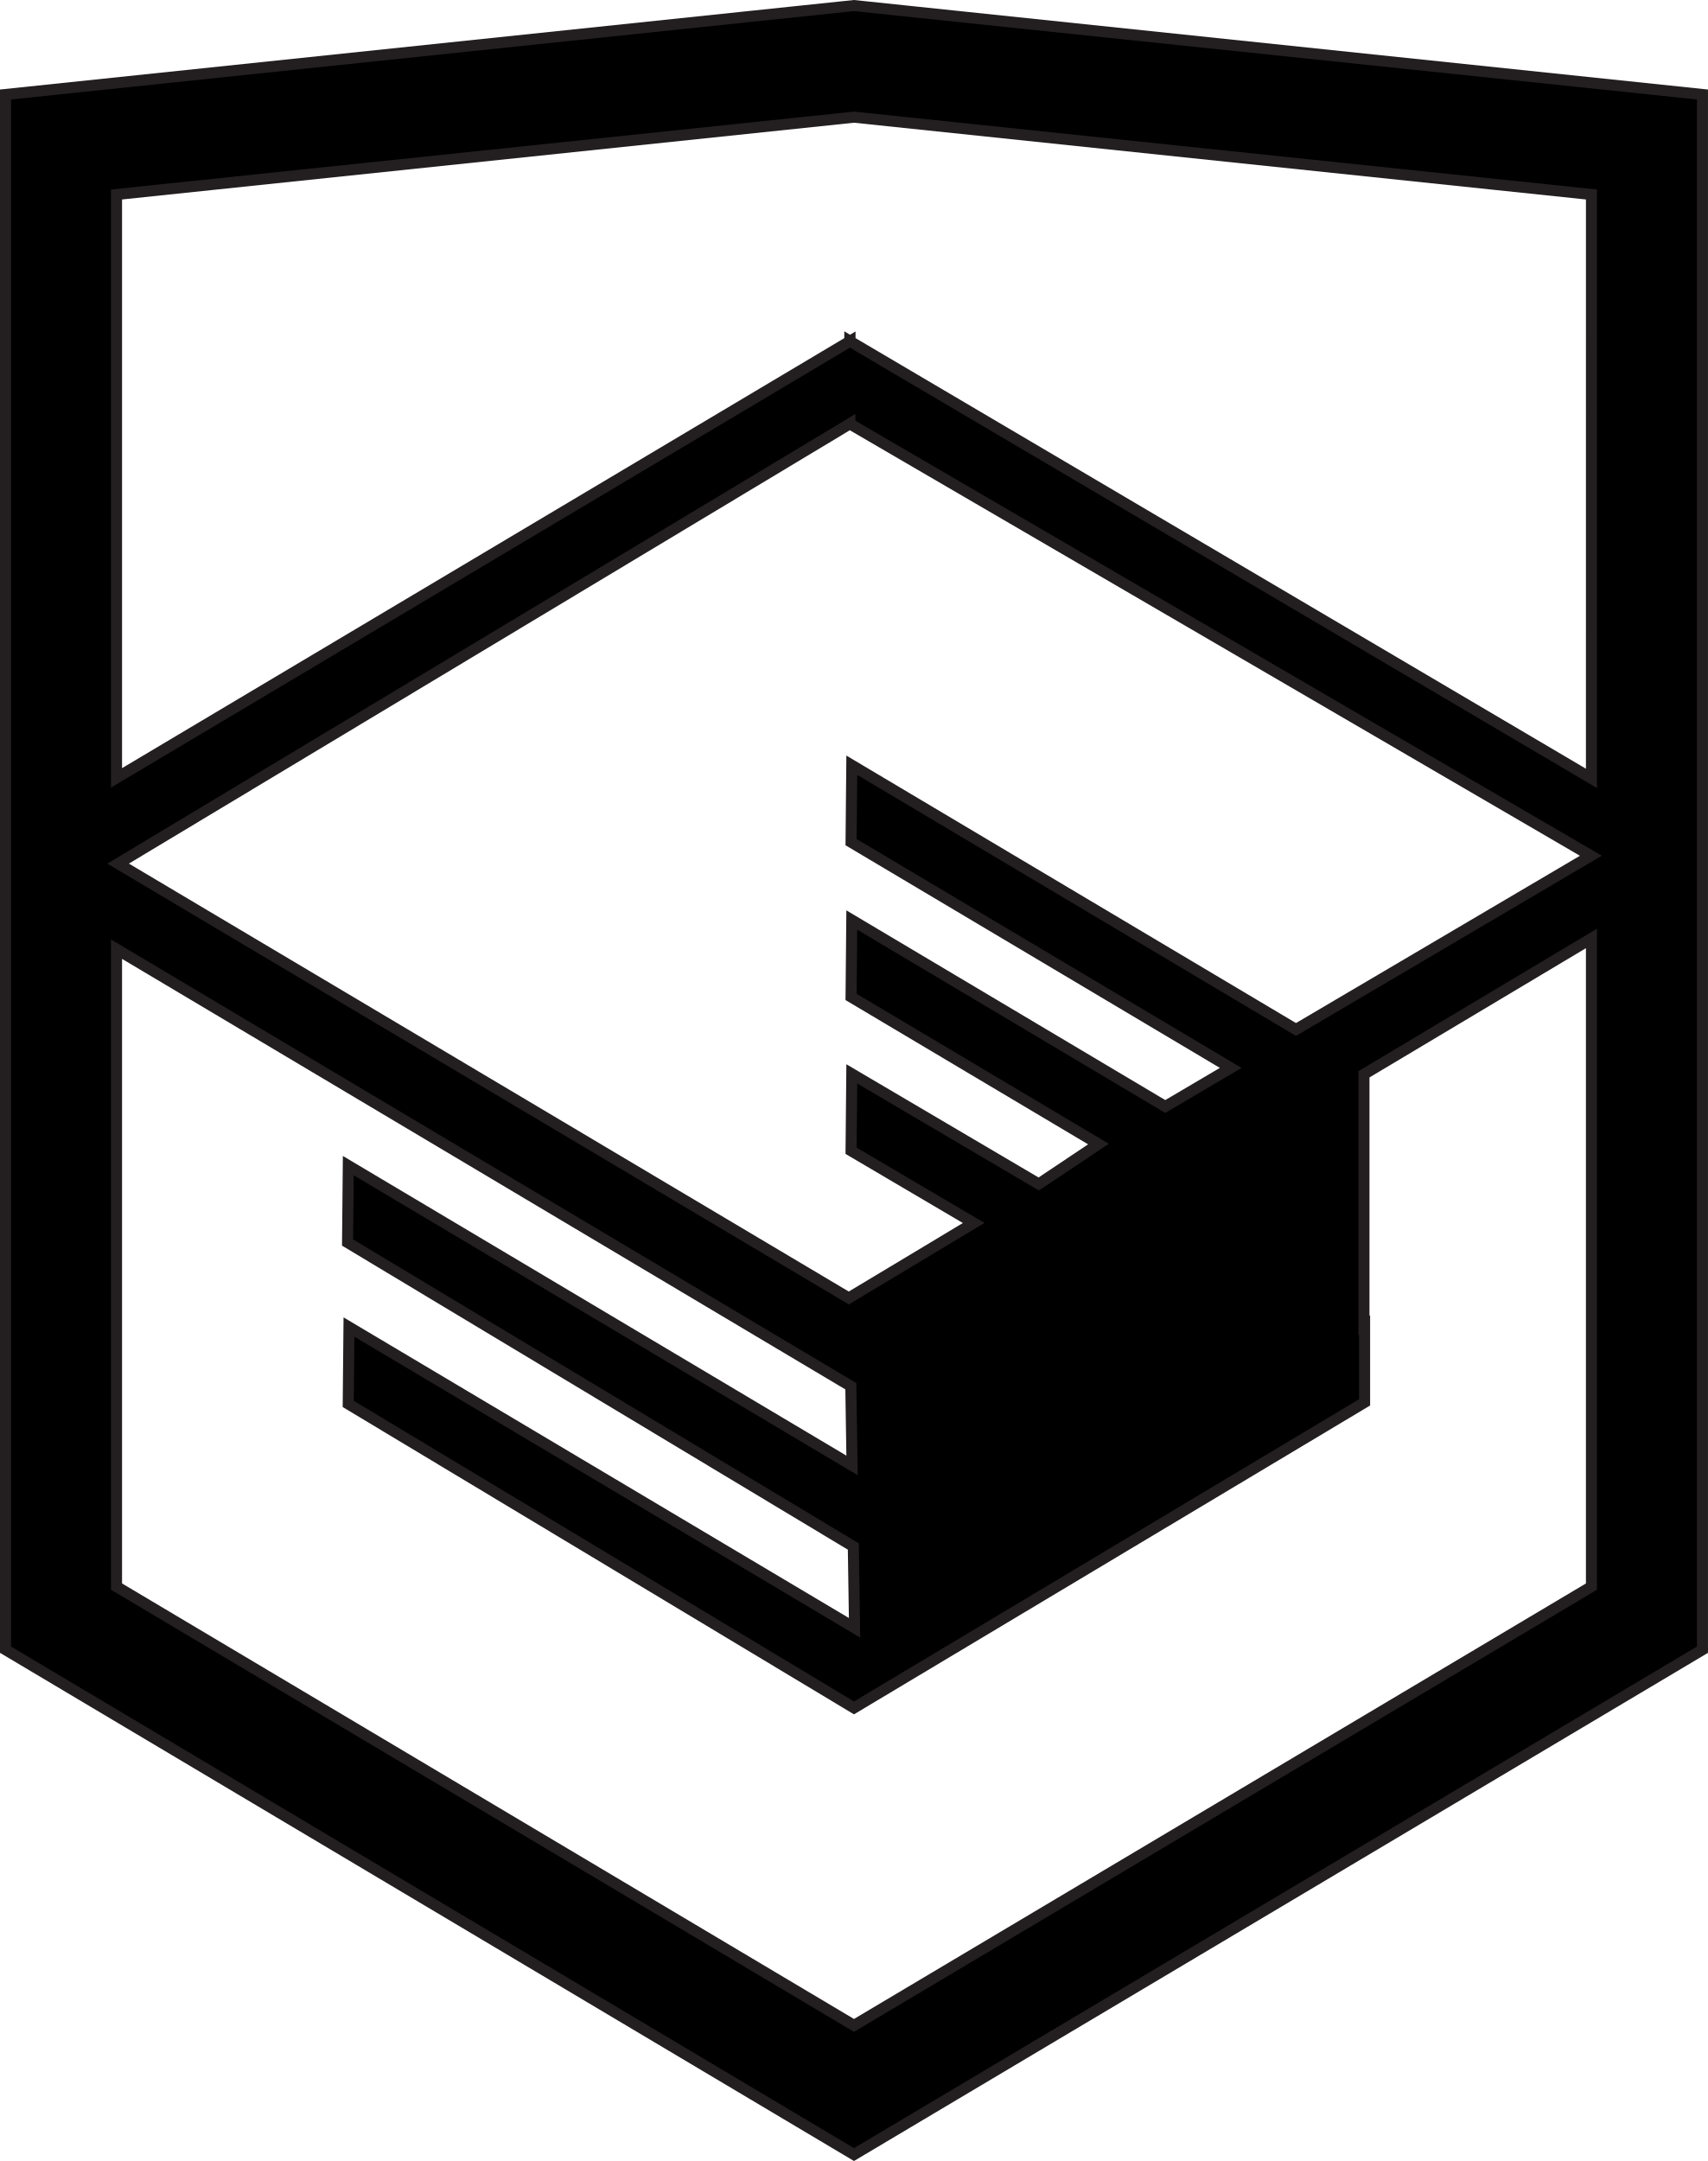
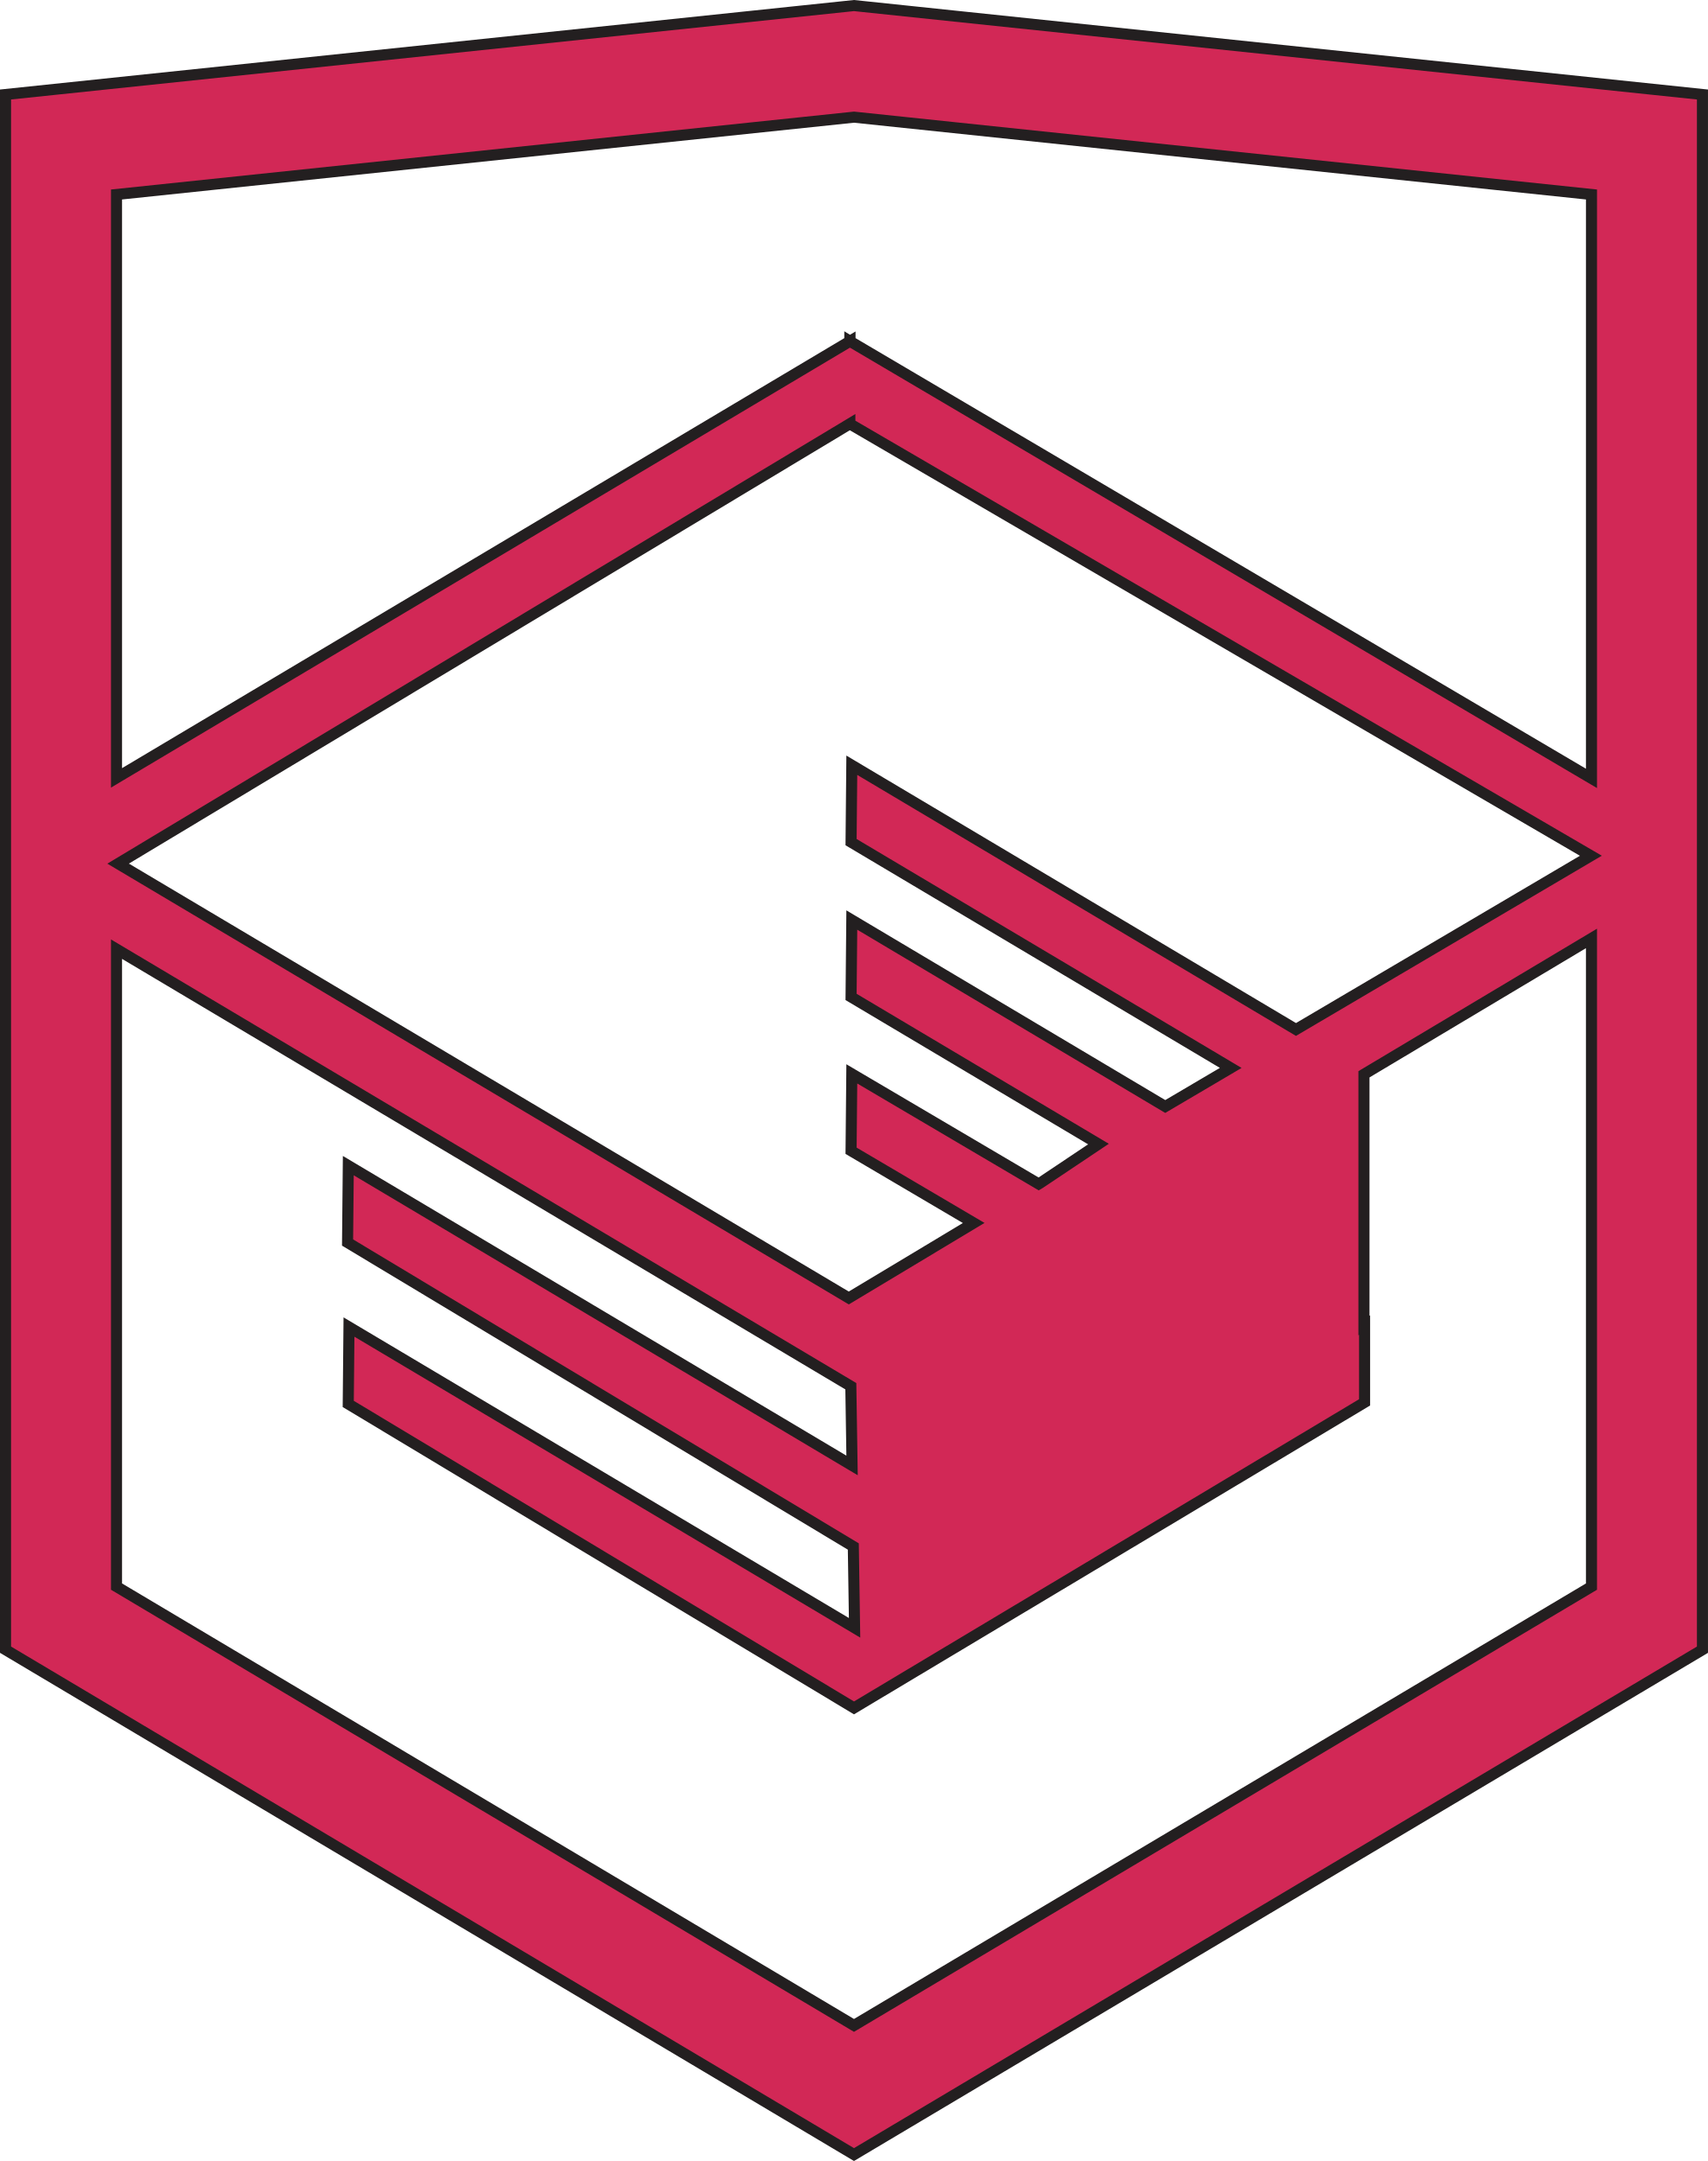
<svg xmlns="http://www.w3.org/2000/svg" height="260.433" width="205.845">
  <defs>
    <clipPath id="a" clipPathUnits="userSpaceOnUse">
      <path d="M0 195.325h154.384V0H0z" />
    </clipPath>
  </defs>
-   <path d="M191.803 93.807l-89.36-52.677v-.014l-.01.007-.012-.007v.014L14.043 93.746V23.438l88.881-9.319 88.879 9.319zm-.072 9.323l-24.315 14.325-11.225 6.613-53.532-31.845-.088 9.268 45.756 27.21-.406.24-.985.58-6.501 3.829-37.776-22.472-.088 9.268 29.816 17.73-7.035 4.706-.17.102-22.523-13.268-.088 9.267 14.778 8.704-15.054 9.039-88.059-52.346 88.185-53.006v.01zm.072 88.078l-88.88 52.884-88.88-52.884v-76.82l88.498 52.674.148 9.546-60.712-36.133-.089 9.268 60.953 36.633.151 9.8-60.933-36.248-.088 9.267 60.952 36.633 61.536-36.82v-9.31l-.076.045V129.47l27.42-16.375zM103.996.782L102.92.67.667 11.39v187.424l102.256 60.844 102.256-60.844V11.39z" />
+   <path d="M191.803 93.807l-89.36-52.677v-.014l-.01.007-.012-.007v.014L14.043 93.746V23.438l88.881-9.319 88.879 9.319zm-.072 9.323l-24.315 14.325-11.225 6.613-53.532-31.845-.088 9.268 45.756 27.21-.406.24-.985.58-6.501 3.829-37.776-22.472-.088 9.268 29.816 17.73-7.035 4.706-.17.102-22.523-13.268-.088 9.267 14.778 8.704-15.054 9.039-88.059-52.346 88.185-53.006v.01zm.072 88.078l-88.88 52.884-88.88-52.884v-76.82l88.498 52.674.148 9.546-60.712-36.133-.089 9.268 60.953 36.633.151 9.8-60.933-36.248-.088 9.267 60.952 36.633 61.536-36.82v-9.31l-.076.045V129.47l27.42-16.375zM103.996.782L102.92.67.667 11.39v187.424l102.256 60.844 102.256-60.844V11.39z" fill="#d22856" />
  <g clip-path="url(#a)" transform="matrix(1.33333 0 0 -1.33333 0 260.433)">
    <path d="M143.852 124.97l-67.02 39.508v.01l-.008-.005-.008.005v-.01l-66.284-39.462v52.73l66.661 6.99 66.66-6.99zm-.054-6.992l-18.236-10.744-8.419-4.96-40.149 23.884-.066-6.951L111.245 98.8l-.304-.18-.739-.435-4.876-2.872-28.332 16.854-.066-6.951L99.29 91.918l-5.276-3.53-.128-.076-16.892 9.95-.066-6.95 11.084-6.527-11.29-6.78-66.045 39.26 66.14 39.755v-.007zm.054-66.06l-66.66-39.662-66.66 39.663v57.615l66.374-39.505.111-7.16-45.534 27.1-.067-6.951 45.715-27.475.113-7.35-45.7 27.186-.066-6.95 45.714-27.475 46.152 27.616v6.982l-.057-.034v22.705l20.565 12.28zm-65.855 142.82l-.807.085-76.69-8.04V46.215L77.192.582l76.692 45.633v140.568z" fill="none" stroke="#231f20" stroke-miterlimit="10" />
  </g>
</svg>
